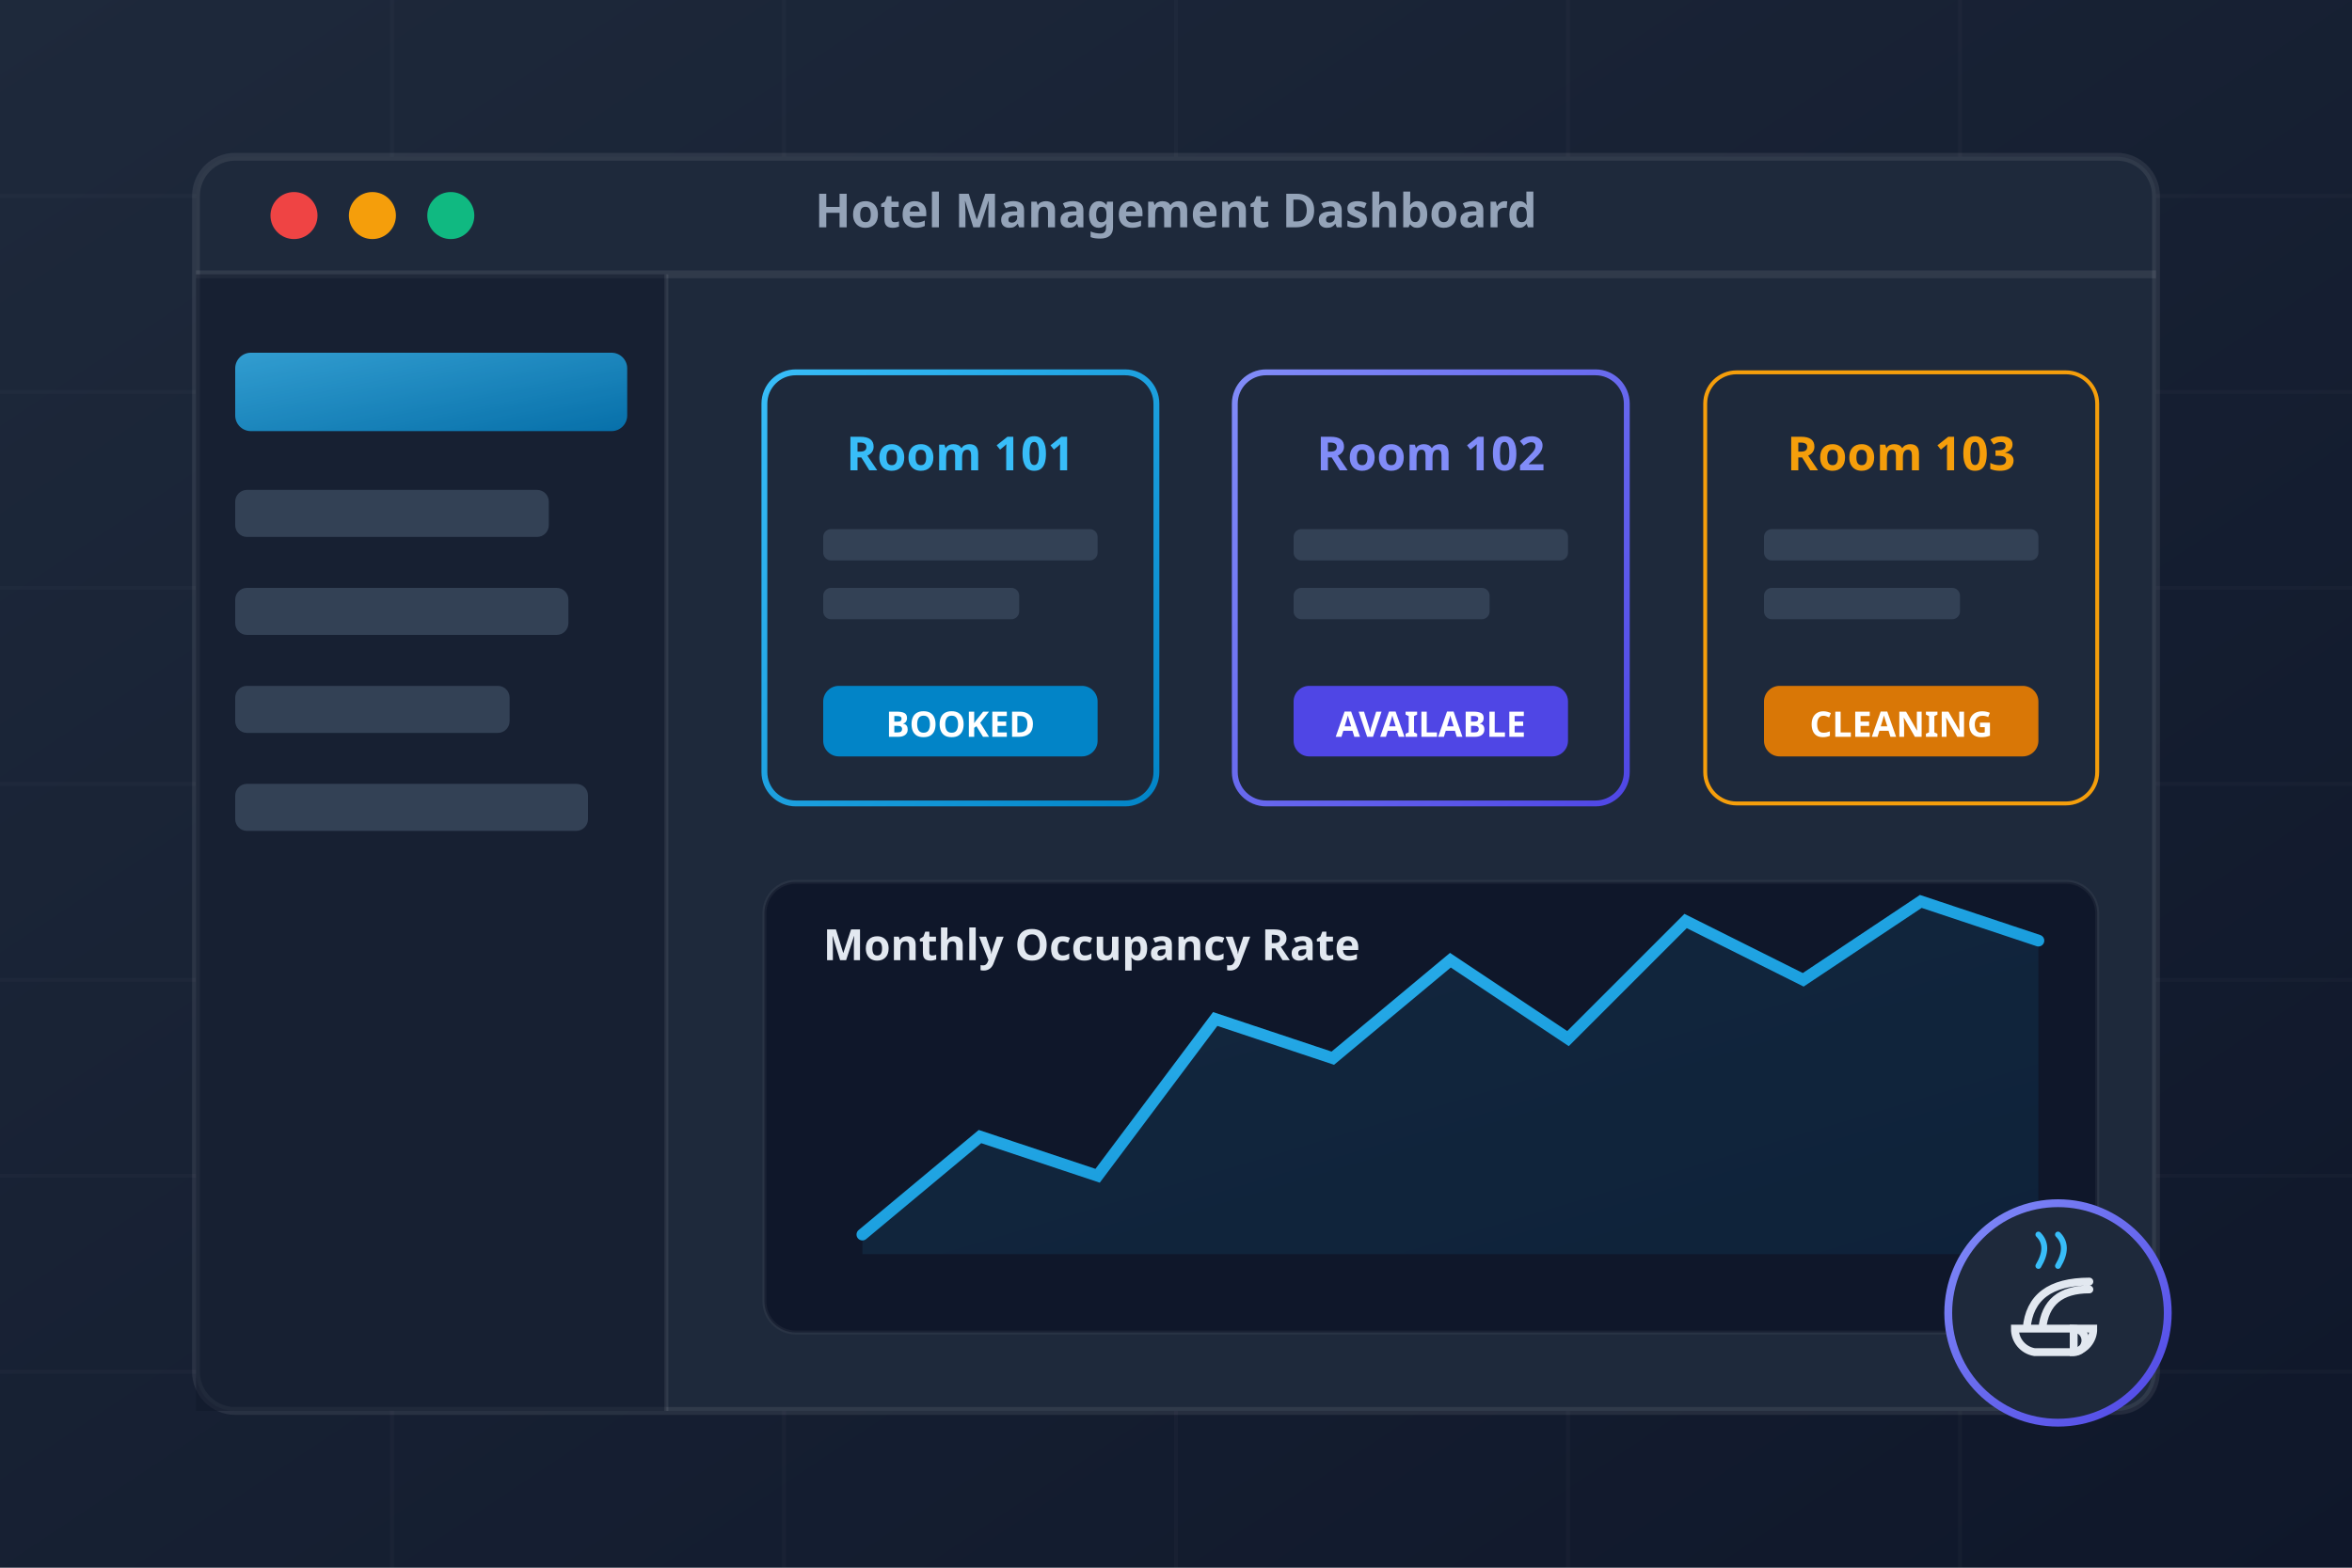
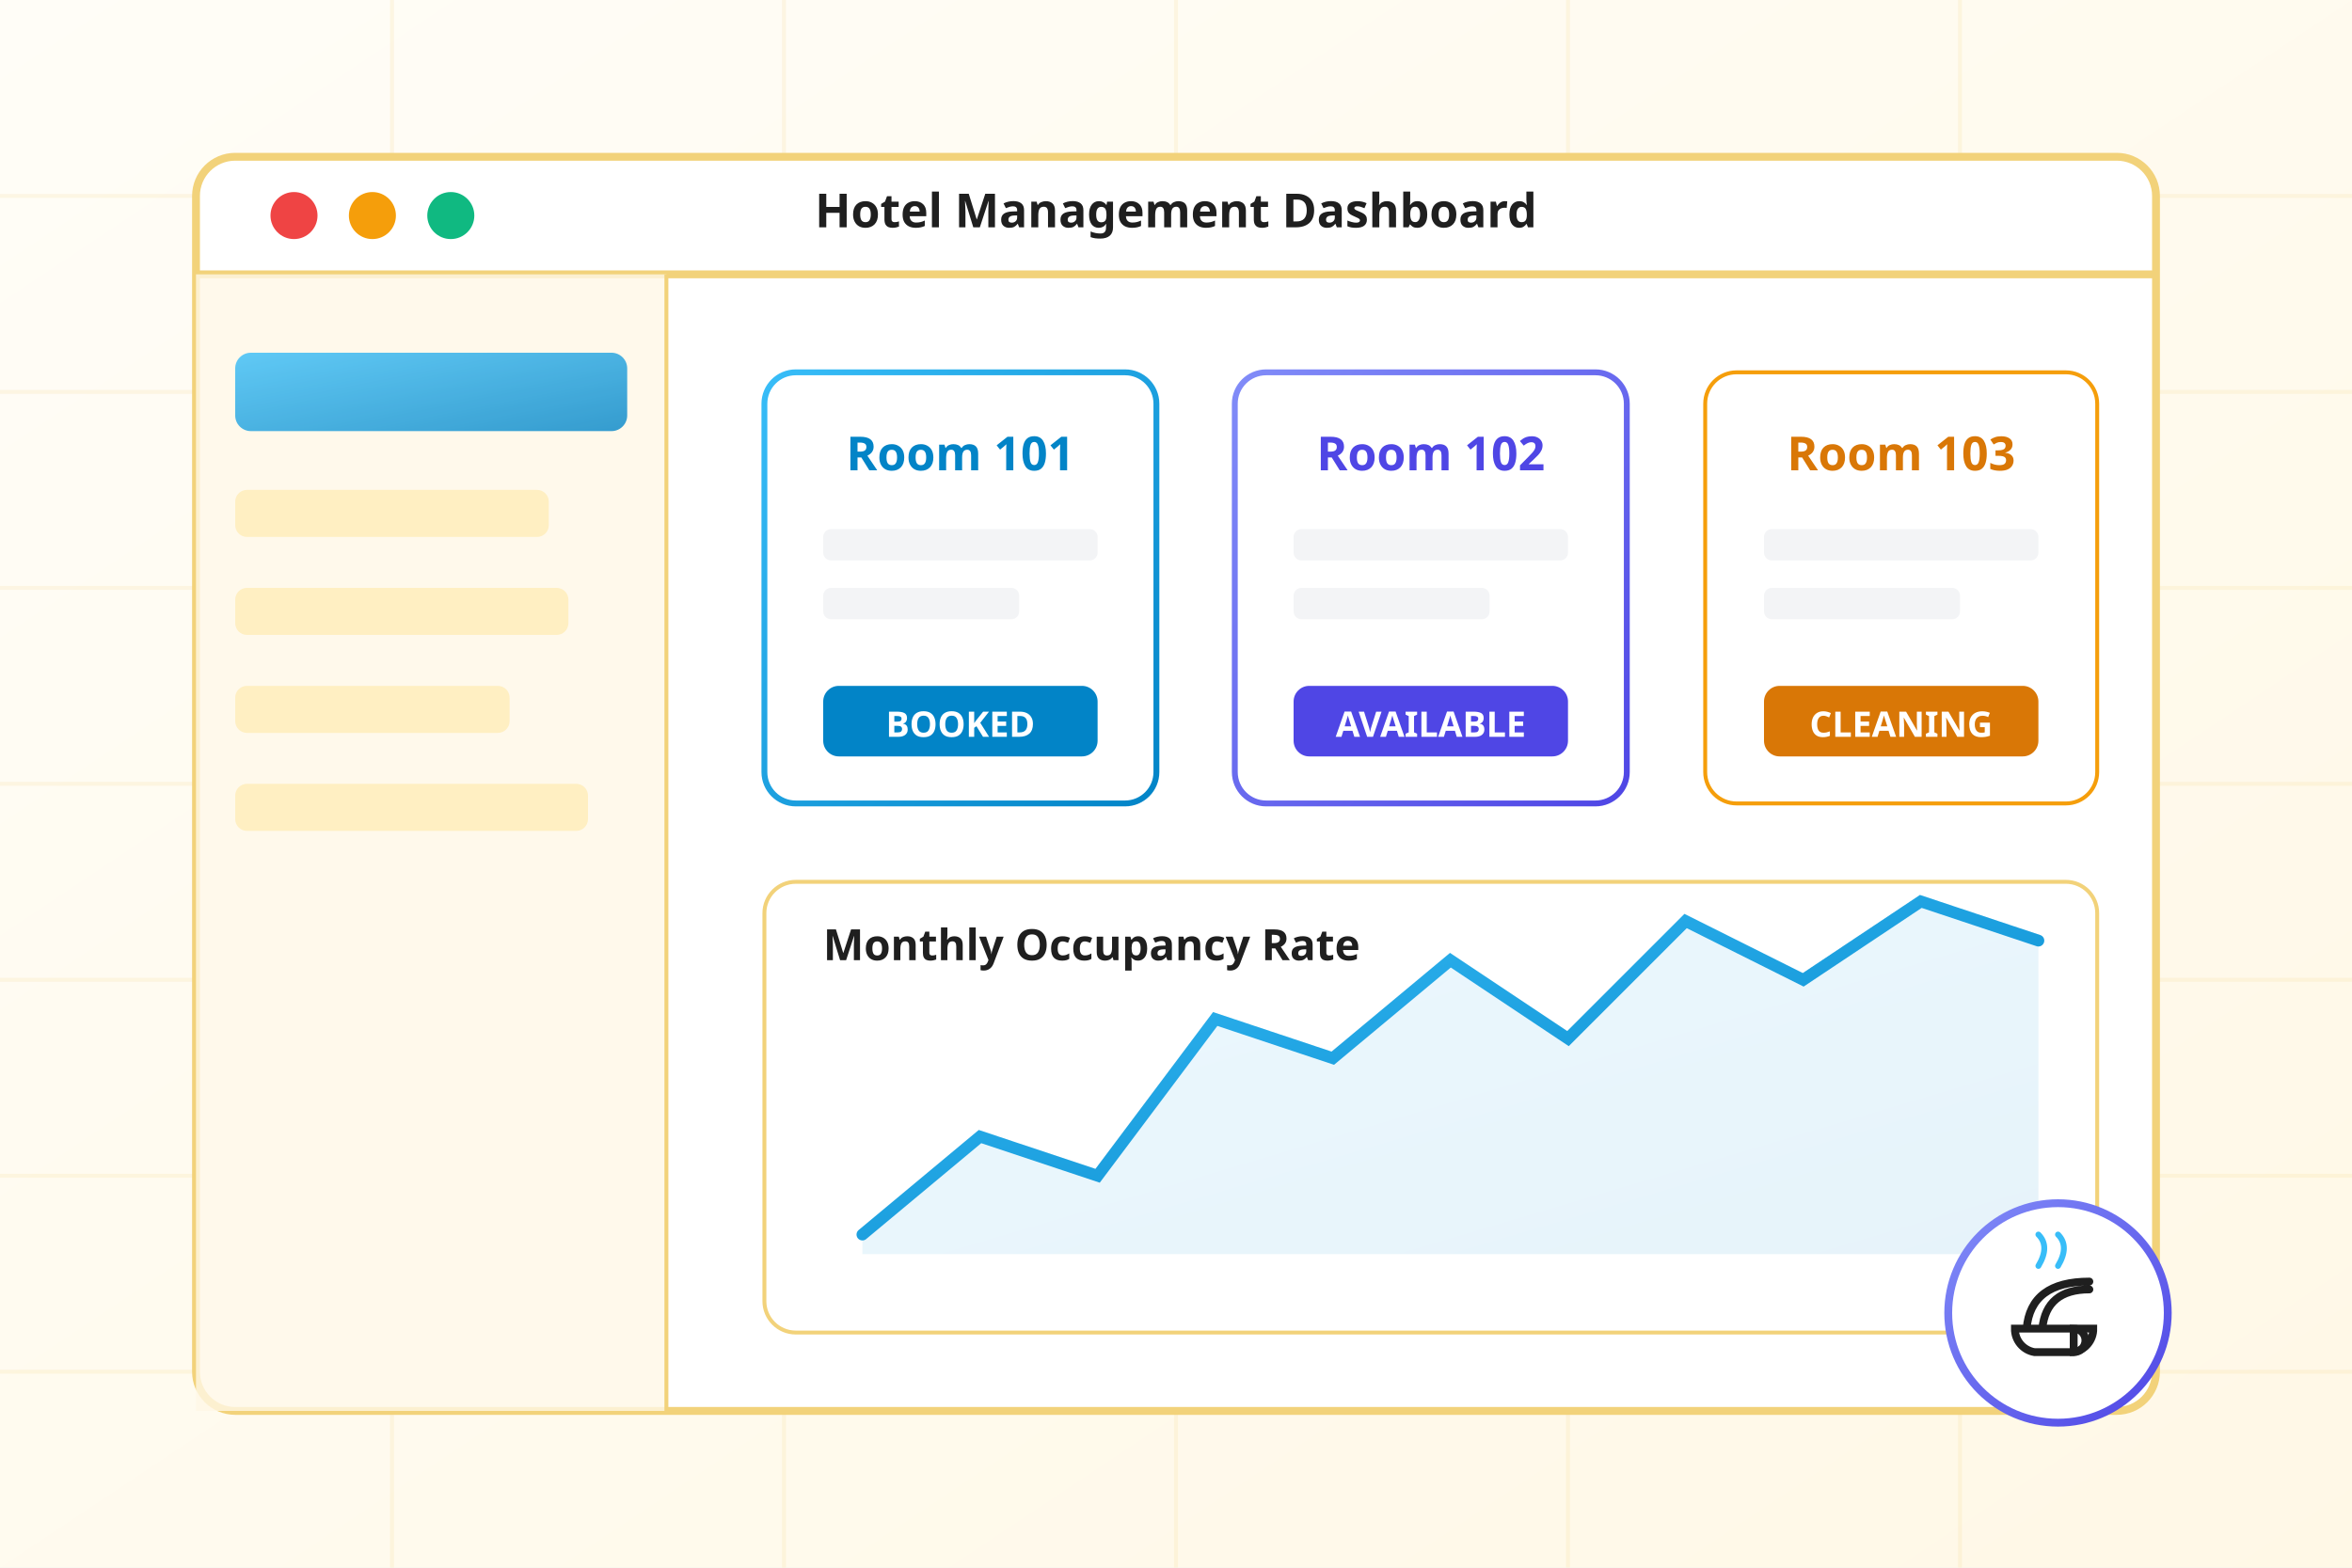
<svg xmlns="http://www.w3.org/2000/svg" viewBox="0 0 600 400" width="100%" height="100%">
  <defs>
    <linearGradient id="bg" x1="0%" y1="0%" x2="100%" y2="100%">
-       <stop offset="0%" stop-color="#1E293B" />
-       <stop offset="100%" stop-color="#0F172A" />
+       <stop offset="0%" stop-color="#FFFDF7" />
+       <stop offset="100%" stop-color="#FFF8E6" />
    </linearGradient>
    <linearGradient id="grad1" x1="0%" y1="0%" x2="100%" y2="100%">
      <stop offset="0%" stop-color="#38BDF8" />
      <stop offset="100%" stop-color="#0284C7" />
    </linearGradient>
    <linearGradient id="grad2" x1="0%" y1="0%" x2="100%" y2="100%">
      <stop offset="0%" stop-color="#818CF8" />
      <stop offset="100%" stop-color="#4F46E5" />
    </linearGradient>
  </defs>
  <rect width="100%" height="100%" fill="url(#bg)" />
-   <path d="M 0,50 L 600,50 M 0,100 L 600,100 M 0,150 L 600,150 M 0,200 L 600,200 M 0,250 L 600,250 M 0,300 L 600,300 M 0,350 L 600,350" stroke="rgba(255,255,255,0.02)" stroke-width="1" />
-   <path d="M 100,0 L 100,400 M 200,0 L 200,400 M 300,0 L 300,400 M 400,0 L 400,400 M 500,0 L 500,400" stroke="rgba(255,255,255,0.02)" stroke-width="1" />
-   <rect x="50" y="40" width="500" height="320" rx="10" fill="#1E293B" stroke="rgba(255,255,255,0.08)" stroke-width="2" />
-   <path d="M 50,70 L 550,70" stroke="rgba(255,255,255,0.08)" stroke-width="2" />
+   <path d="M 0,50 L 600,50 M 0,100 L 600,100 M 0,150 L 600,150 M 0,200 L 600,200 M 0,250 L 600,250 M 0,300 L 600,300 M 0,350 L 600,350" stroke="rgba(242,210,122,0.15)" stroke-width="1" />
+   <path d="M 100,0 L 100,400 M 200,0 L 200,400 M 300,0 L 300,400 M 400,0 L 400,400 M 500,0 L 500,400" stroke="rgba(242,210,122,0.15)" stroke-width="1" />
+   <rect x="50" y="40" width="500" height="320" rx="10" fill="#FFFFFF" stroke="#F2D27A" stroke-width="2" />
+   <path d="M 50,70 L 550,70" stroke="#F2D27A" stroke-width="2" />
  <circle cx="75" cy="55" r="6" fill="#EF4444" />
  <circle cx="95" cy="55" r="6" fill="#F59E0B" />
  <circle cx="115" cy="55" r="6" fill="#10B981" />
-   <text x="300" y="58" fill="#94A3B8" font-family="Poppins, sans-serif" font-size="12" text-anchor="middle" font-weight="bold">Hotel Management Dashboard</text>
-   <rect x="50" y="70" width="120" height="290" fill="#0F172A" opacity="0.5" />
-   <line x1="170" y1="70" x2="170" y2="360" stroke="rgba(255,255,255,0.08)" stroke-width="1" />
+   <text x="300" y="58" fill="#1F1F1F" font-family="Poppins, sans-serif" font-size="12" text-anchor="middle" font-weight="bold">Hotel Management Dashboard</text>
+   <rect x="50" y="70" width="120" height="290" fill="#FFF8E6" opacity="0.8" />
+   <line x1="170" y1="70" x2="170" y2="360" stroke="#F2D27A" stroke-width="1" />
  <rect x="60" y="90" width="100" height="20" rx="4" fill="url(#grad1)" opacity="0.8" />
-   <rect x="60" y="125" width="80" height="12" rx="3" fill="#334155" />
-   <rect x="60" y="150" width="85" height="12" rx="3" fill="#334155" />
-   <rect x="60" y="175" width="70" height="12" rx="3" fill="#334155" />
-   <rect x="60" y="200" width="90" height="12" rx="3" fill="#334155" />
-   <rect x="195" y="95" width="100" height="110" rx="8" fill="#1E293B" stroke="url(#grad1)" stroke-width="1.5" />
-   <text x="245" y="120" fill="#38BDF8" font-family="Poppins, sans-serif" font-size="12" text-anchor="middle" font-weight="bold">Room 101</text>
-   <rect x="210" y="135" width="70" height="8" rx="2" fill="#334155" />
-   <rect x="210" y="150" width="50" height="8" rx="2" fill="#334155" />
+   <rect x="60" y="125" width="80" height="12" rx="3" fill="#FFEFC2" />
+   <rect x="60" y="150" width="85" height="12" rx="3" fill="#FFEFC2" />
+   <rect x="60" y="175" width="70" height="12" rx="3" fill="#FFEFC2" />
+   <rect x="60" y="200" width="90" height="12" rx="3" fill="#FFEFC2" />
+   <rect x="195" y="95" width="100" height="110" rx="8" fill="#FFFFFF" stroke="url(#grad1)" stroke-width="1.5" />
+   <text x="245" y="120" fill="#0284C7" font-family="Poppins, sans-serif" font-size="12" text-anchor="middle" font-weight="bold">Room 101</text>
+   <rect x="210" y="135" width="70" height="8" rx="2" fill="#F3F4F6" />
+   <rect x="210" y="150" width="50" height="8" rx="2" fill="#F3F4F6" />
  <rect x="210" y="175" width="70" height="18" rx="4" fill="#0284C7" />
  <text x="245" y="188" fill="#FFFFFF" font-family="Poppins, sans-serif" font-size="9" text-anchor="middle" font-weight="bold">BOOKED</text>
-   <rect x="315" y="95" width="100" height="110" rx="8" fill="#1E293B" stroke="url(#grad2)" stroke-width="1.5" />
-   <text x="365" y="120" fill="#818CF8" font-family="Poppins, sans-serif" font-size="12" text-anchor="middle" font-weight="bold">Room 102</text>
-   <rect x="330" y="135" width="70" height="8" rx="2" fill="#334155" />
-   <rect x="330" y="150" width="50" height="8" rx="2" fill="#334155" />
+   <rect x="315" y="95" width="100" height="110" rx="8" fill="#FFFFFF" stroke="url(#grad2)" stroke-width="1.5" />
+   <text x="365" y="120" fill="#4F46E5" font-family="Poppins, sans-serif" font-size="12" text-anchor="middle" font-weight="bold">Room 102</text>
+   <rect x="330" y="135" width="70" height="8" rx="2" fill="#F3F4F6" />
+   <rect x="330" y="150" width="50" height="8" rx="2" fill="#F3F4F6" />
  <rect x="330" y="175" width="70" height="18" rx="4" fill="#4F46E5" />
  <text x="365" y="188" fill="#FFFFFF" font-family="Poppins, sans-serif" font-size="9" text-anchor="middle" font-weight="bold">AVAILABLE</text>
-   <rect x="435" y="95" width="100" height="110" rx="8" fill="#1E293B" stroke="#F59E0B" stroke-width="1" />
-   <text x="485" y="120" fill="#F59E0B" font-family="Poppins, sans-serif" font-size="12" text-anchor="middle" font-weight="bold">Room 103</text>
-   <rect x="450" y="135" width="70" height="8" rx="2" fill="#334155" />
-   <rect x="450" y="150" width="50" height="8" rx="2" fill="#334155" />
+   <rect x="435" y="95" width="100" height="110" rx="8" fill="#FFFFFF" stroke="#F59E0B" stroke-width="1" />
+   <text x="485" y="120" fill="#D97706" font-family="Poppins, sans-serif" font-size="12" text-anchor="middle" font-weight="bold">Room 103</text>
+   <rect x="450" y="135" width="70" height="8" rx="2" fill="#F3F4F6" />
+   <rect x="450" y="150" width="50" height="8" rx="2" fill="#F3F4F6" />
  <rect x="450" y="175" width="70" height="18" rx="4" fill="#D97706" />
  <text x="485" y="188" fill="#FFFFFF" font-family="Poppins, sans-serif" font-size="9" text-anchor="middle" font-weight="bold">CLEANING</text>
-   <rect x="195" y="225" width="340" height="115" rx="8" fill="#0F172A" stroke="rgba(255,255,255,0.05)" stroke-width="1" />
-   <text x="210" y="245" fill="#E2E8F0" font-family="Poppins, sans-serif" font-size="11" font-weight="bold">Monthly Occupancy Rate</text>
+   <rect x="195" y="225" width="340" height="115" rx="8" fill="#FFFFFF" stroke="#F2D27A" stroke-width="1" />
+   <text x="210" y="245" fill="#1F1F1F" font-family="Poppins, sans-serif" font-size="11" font-weight="bold">Monthly Occupancy Rate</text>
  <path d="M 220,315 L 250,290 L 280,300 L 310,260 L 340,270 L 370,245 L 400,265 L 430,235 L 460,250 L 490,230 L 520,240" fill="none" stroke="url(#grad1)" stroke-width="3" stroke-linecap="round" />
  <path d="M 220,315 L 250,290 L 280,300 L 310,260 L 340,270 L 370,245 L 400,265 L 430,235 L 460,250 L 490,230 L 520,240 L 520,320 L 220,320 Z" fill="url(#grad1)" opacity="0.1" />
  <g transform="translate(500, 310)">
-     <circle cx="25" cy="25" r="28" fill="#1E293B" stroke="url(#grad2)" stroke-width="2" />
-     <path d="M 17,29 Q 18,17 33,17 M 21,29 Q 22,19 33,19 M 14,29 L 34,29 A 6,6 0 0 1 29,35 L 19,35 A 6,6 0 0 1 14,29 Z" fill="none" stroke="#E2E8F0" stroke-width="2" stroke-linecap="round" />
-     <path d="M 29,29 A 3,3 0 0 1 32,32 A 3,3 0 0 1 29,35 Z" fill="none" stroke="#E2E8F0" stroke-width="2" stroke-linecap="round" />
+     <circle cx="25" cy="25" r="28" fill="#FFFFFF" stroke="url(#grad2)" stroke-width="2" />
+     <path d="M 17,29 Q 18,17 33,17 M 21,29 Q 22,19 33,19 M 14,29 L 34,29 A 6,6 0 0 1 29,35 L 19,35 A 6,6 0 0 1 14,29 Z" fill="none" stroke="#1F1F1F" stroke-width="2" stroke-linecap="round" />
+     <path d="M 29,29 A 3,3 0 0 1 32,32 A 3,3 0 0 1 29,35 Z" fill="none" stroke="#1F1F1F" stroke-width="2" stroke-linecap="round" />
    <path d="M 20,13 Q 23,8 20,5 M 25,13 Q 28,8 25,5" fill="none" stroke="#38BDF8" stroke-width="1.5" stroke-linecap="round" />
  </g>
</svg>
